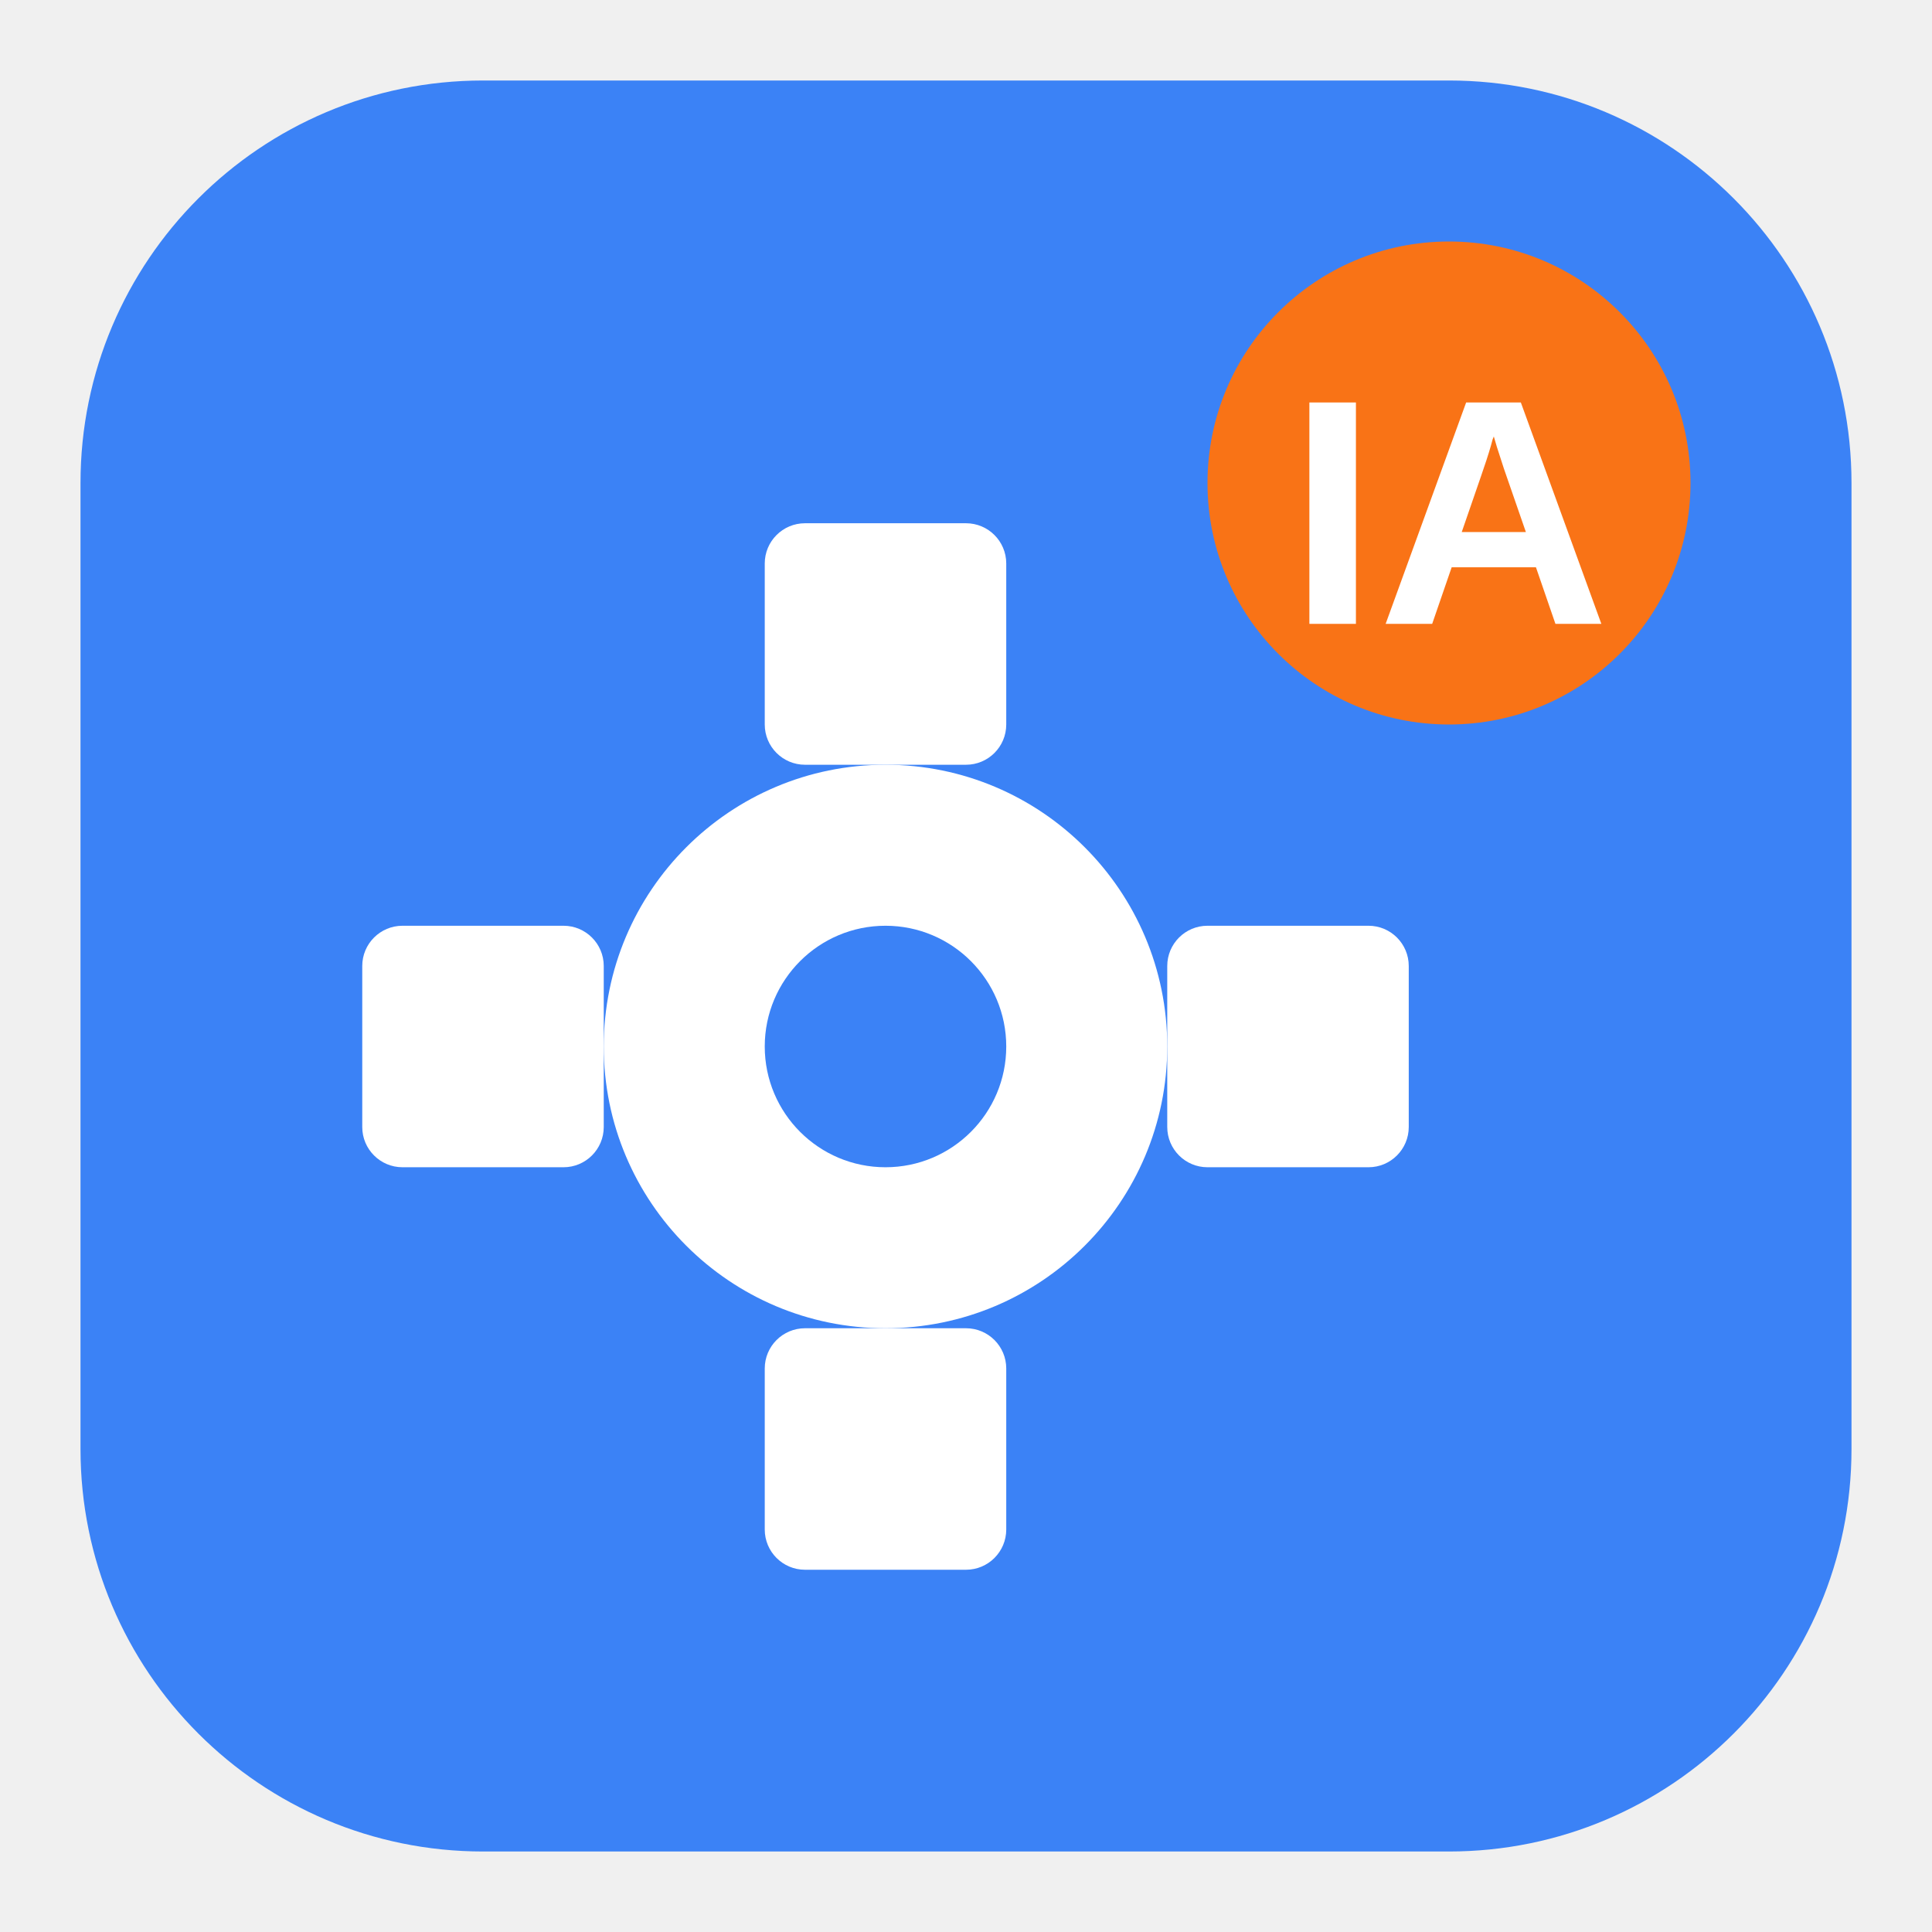
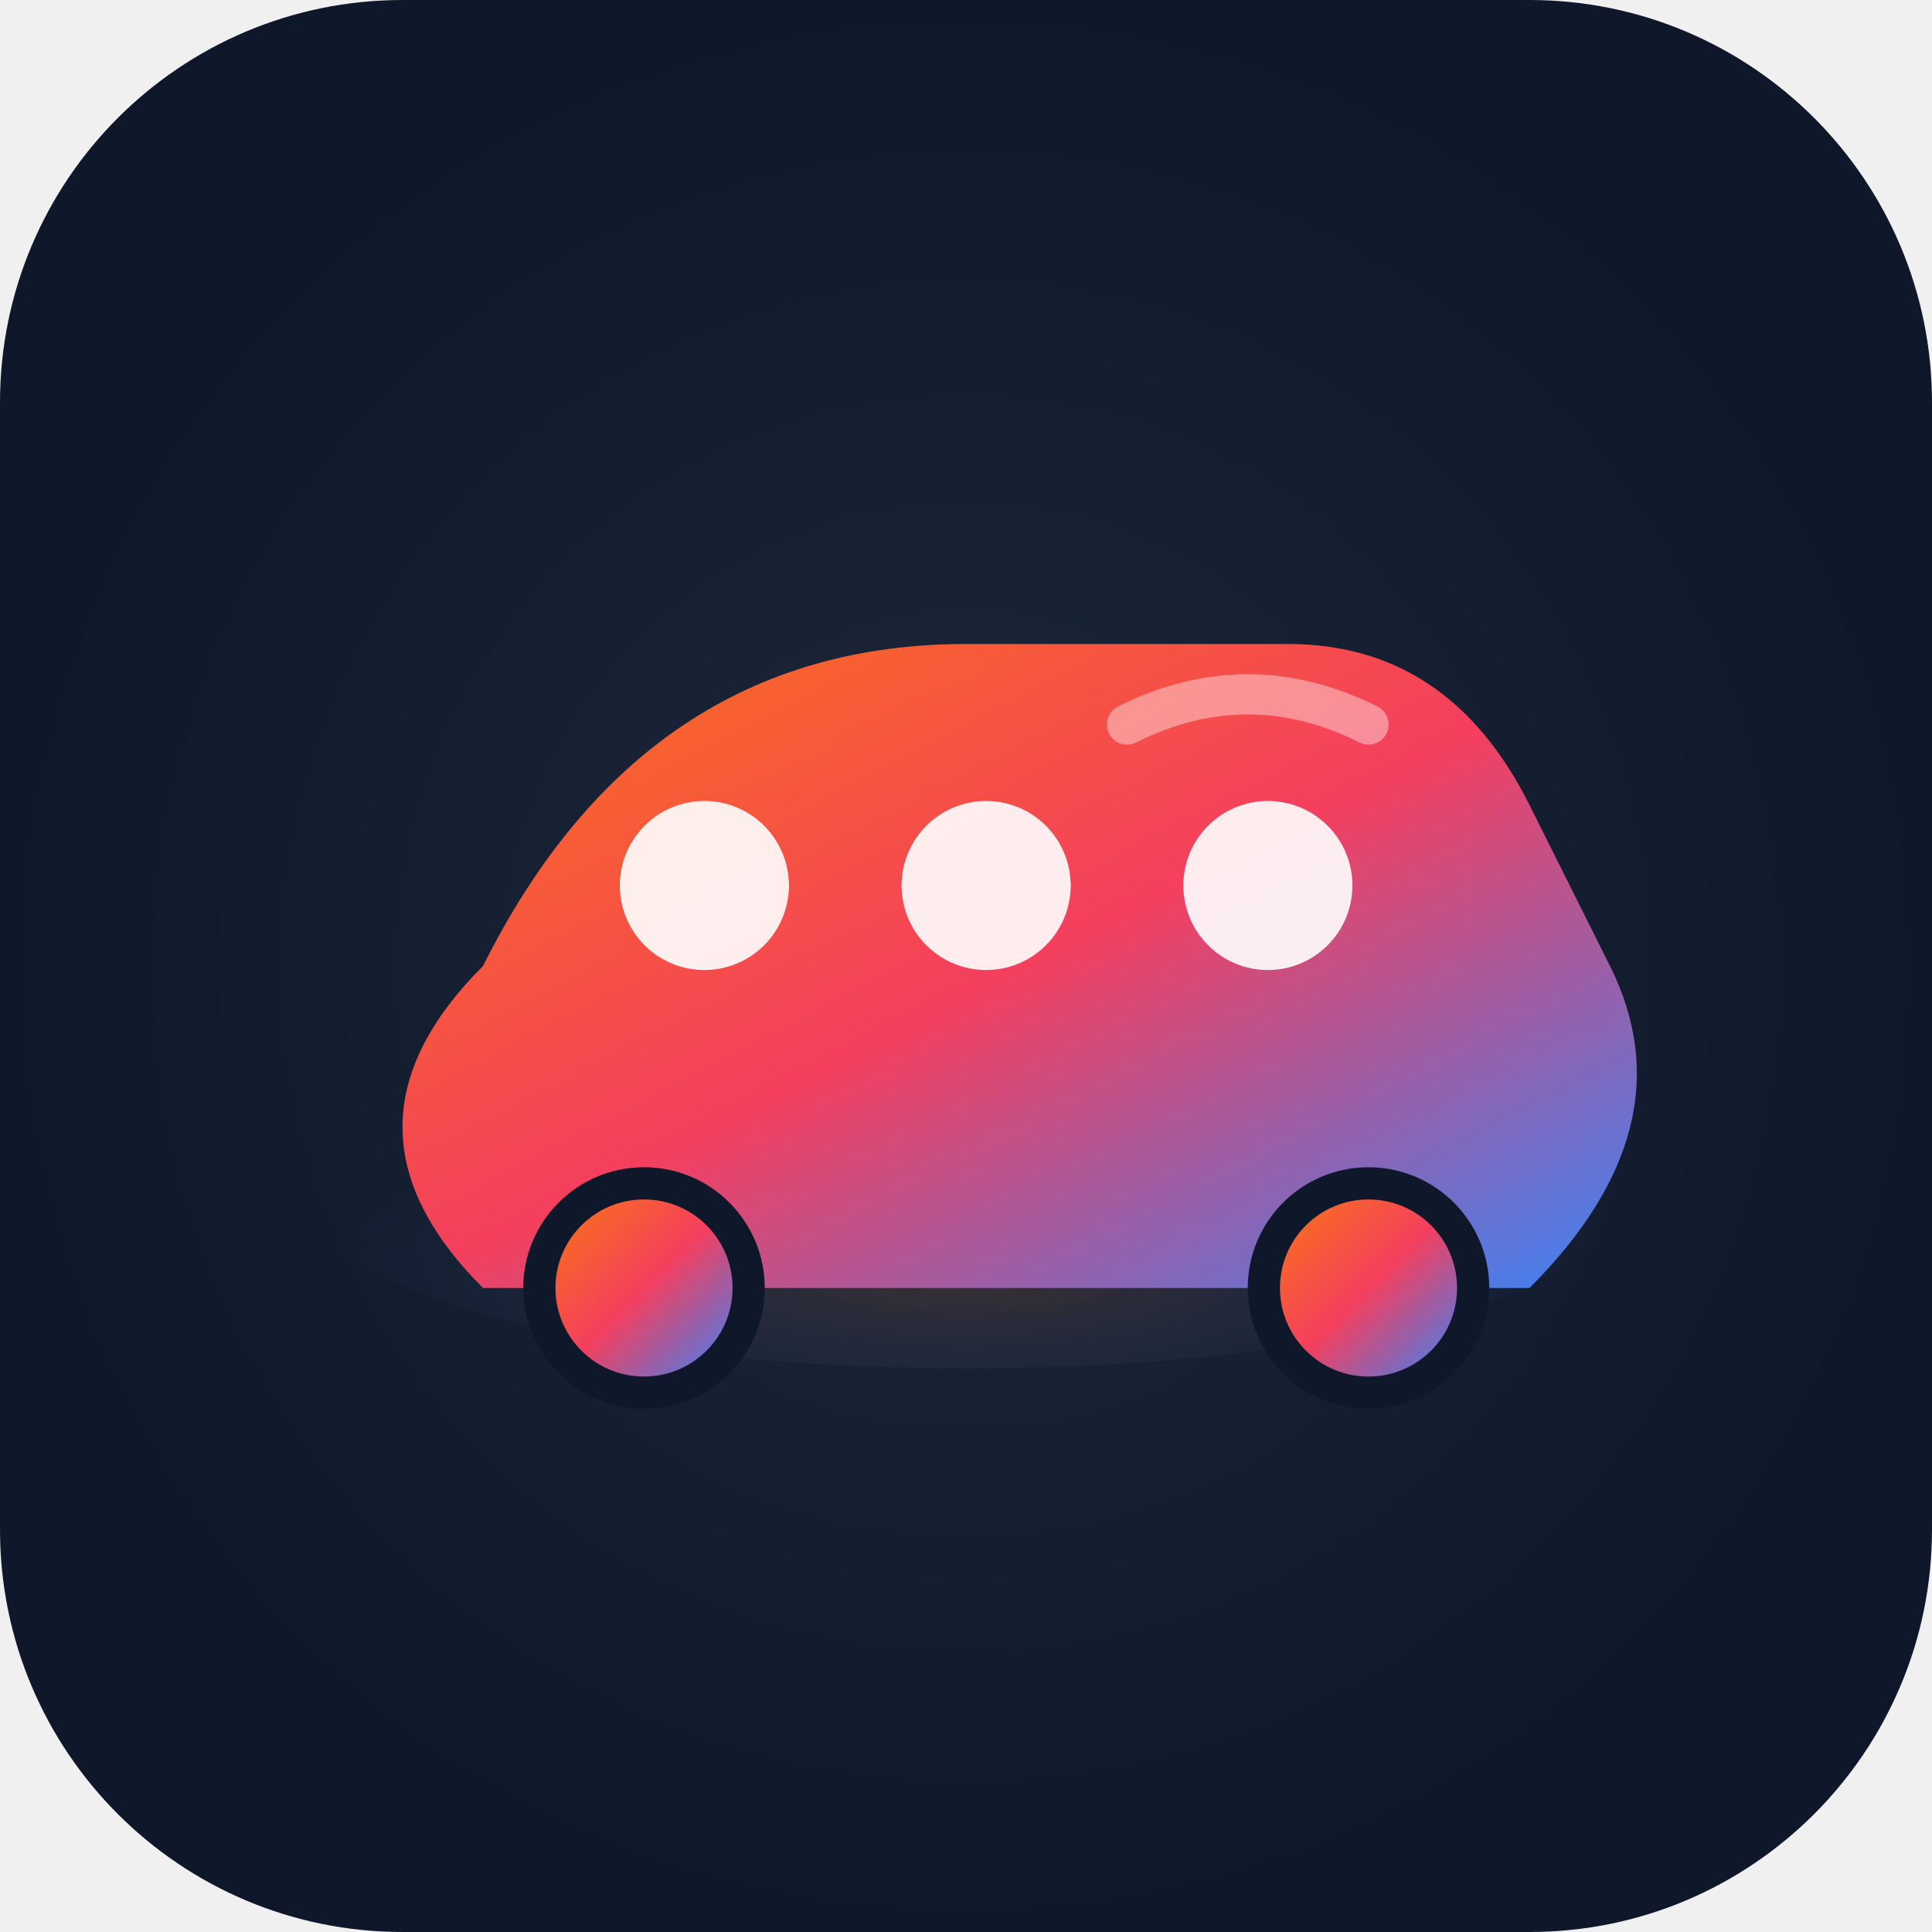
<svg xmlns="http://www.w3.org/2000/svg" viewBox="0 0 48 48" fill="none">
-   <rect x="2" y="2" width="44" height="44" rx="10" fill="#3B82F6" />
-   <g fill="white">
-     <circle cx="22" cy="26" r="7" />
-     <circle cx="22" cy="26" r="3" fill="#3B82F6" />
-     <rect x="19" y="13" width="6" height="6" rx="1" />
-     <rect x="19" y="33" width="6" height="6" rx="1" />
-     <rect x="9" y="23" width="6" height="6" rx="1" />
-     <rect x="29" y="23" width="6" height="6" rx="1" />
+   <defs>
+     <radialGradient id="fav-bg-radial" cx="50%" cy="50%" r="50%">
+       <stop offset="0%" stop-color="#1e293b" />
+       <stop offset="100%" stop-color="#0f172a" />
+     </radialGradient>
+     <linearGradient id="fav-icon-grad" x1="0%" y1="0%" x2="100%" y2="100%">
+       <stop offset="0%" stop-color="#f97316" />
+       <stop offset="50%" stop-color="#f43f5e" />
+       <stop offset="100%" stop-color="#3b82f6" />
+     </linearGradient>
+     <radialGradient id="fav-glow" cx="50%" cy="70%" r="50%">
+       <stop offset="0%" stop-color="#f97316" stop-opacity="0.3" />
+       <stop offset="100%" stop-color="#3b82f6" stop-opacity="0" />
+     </radialGradient>
+   </defs>
+   <rect width="48" height="48" fill="url(#fav-bg-radial)" rx="10" />
+   <ellipse cx="24" cy="30" rx="16" ry="4" fill="url(#fav-glow)" opacity="0.5" />
+   <g transform="translate(6, 10)">
+     <path d="M 6 14 Q 10 6, 18 6 L 26 6 Q 30 6, 32 10 L 34 14 Q 36 18, 32 22 L 6 22 Q 2 18, 6 14 Z" fill="url(#fav-icon-grad)" />
+     <g stroke="white" stroke-width="1.2" stroke-linecap="round" opacity="0.9">
+       <line x1="10" y1="12" x2="13" y2="12" />
+       <line x1="17" y1="12" x2="20" y2="12" />
+       <line x1="24" y1="12" x2="27" y2="12" />
+       <circle cx="11.5" cy="12" r="1.5" fill="white" />
+       <circle cx="18.5" cy="12" r="1.5" fill="white" />
+       <circle cx="25.5" cy="12" r="1.5" fill="white" />
+     </g>
+     <circle cx="10" cy="22" r="3" fill="#0f172a" />
+     <circle cx="10" cy="22" r="2.2" fill="url(#fav-icon-grad)" />
+     <circle cx="28" cy="22" r="3" fill="#0f172a" />
+     <circle cx="28" cy="22" r="2.2" fill="url(#fav-icon-grad)" />
+     <path d="M 22 8 Q 25 6.5, 28 8" stroke="white" stroke-width="1" opacity="0.4" stroke-linecap="round" fill="none" />
  </g>
-   <circle cx="36" cy="12" r="6" fill="#F97316" />
-   <text x="36" y="15.5" text-anchor="middle" fill="white" font-size="8" font-weight="bold" font-family="Arial, sans-serif">IA</text>
</svg>
